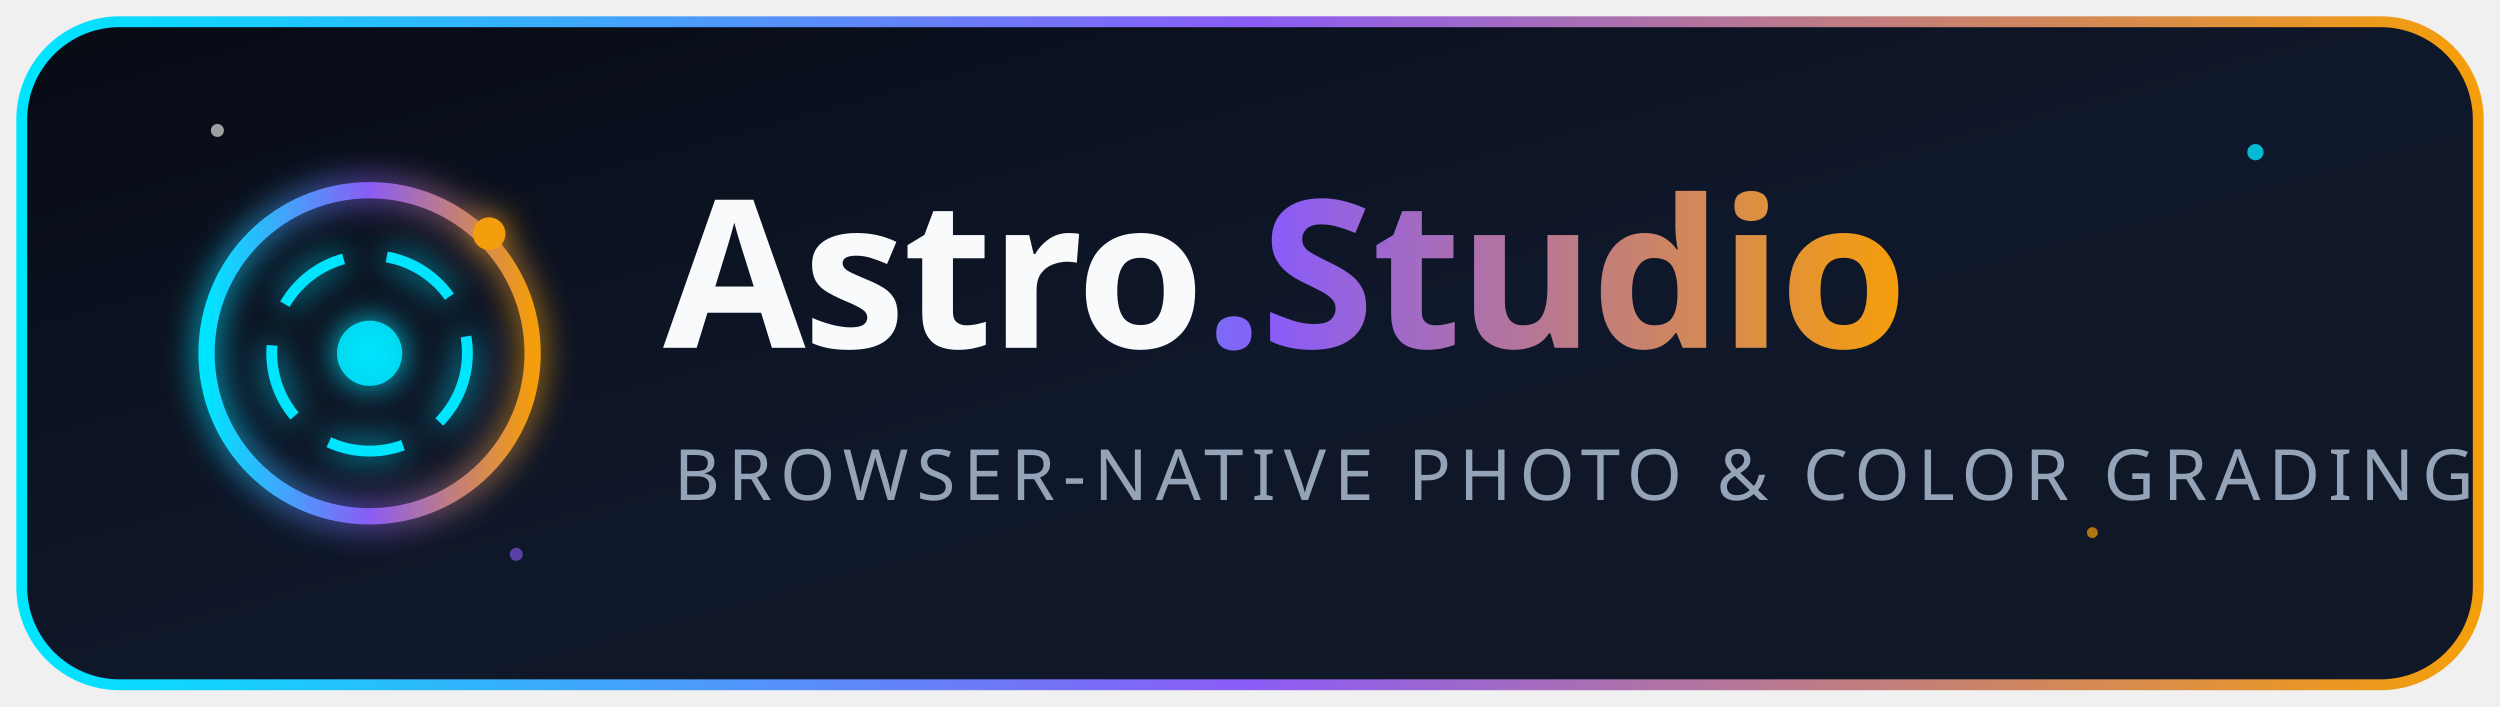
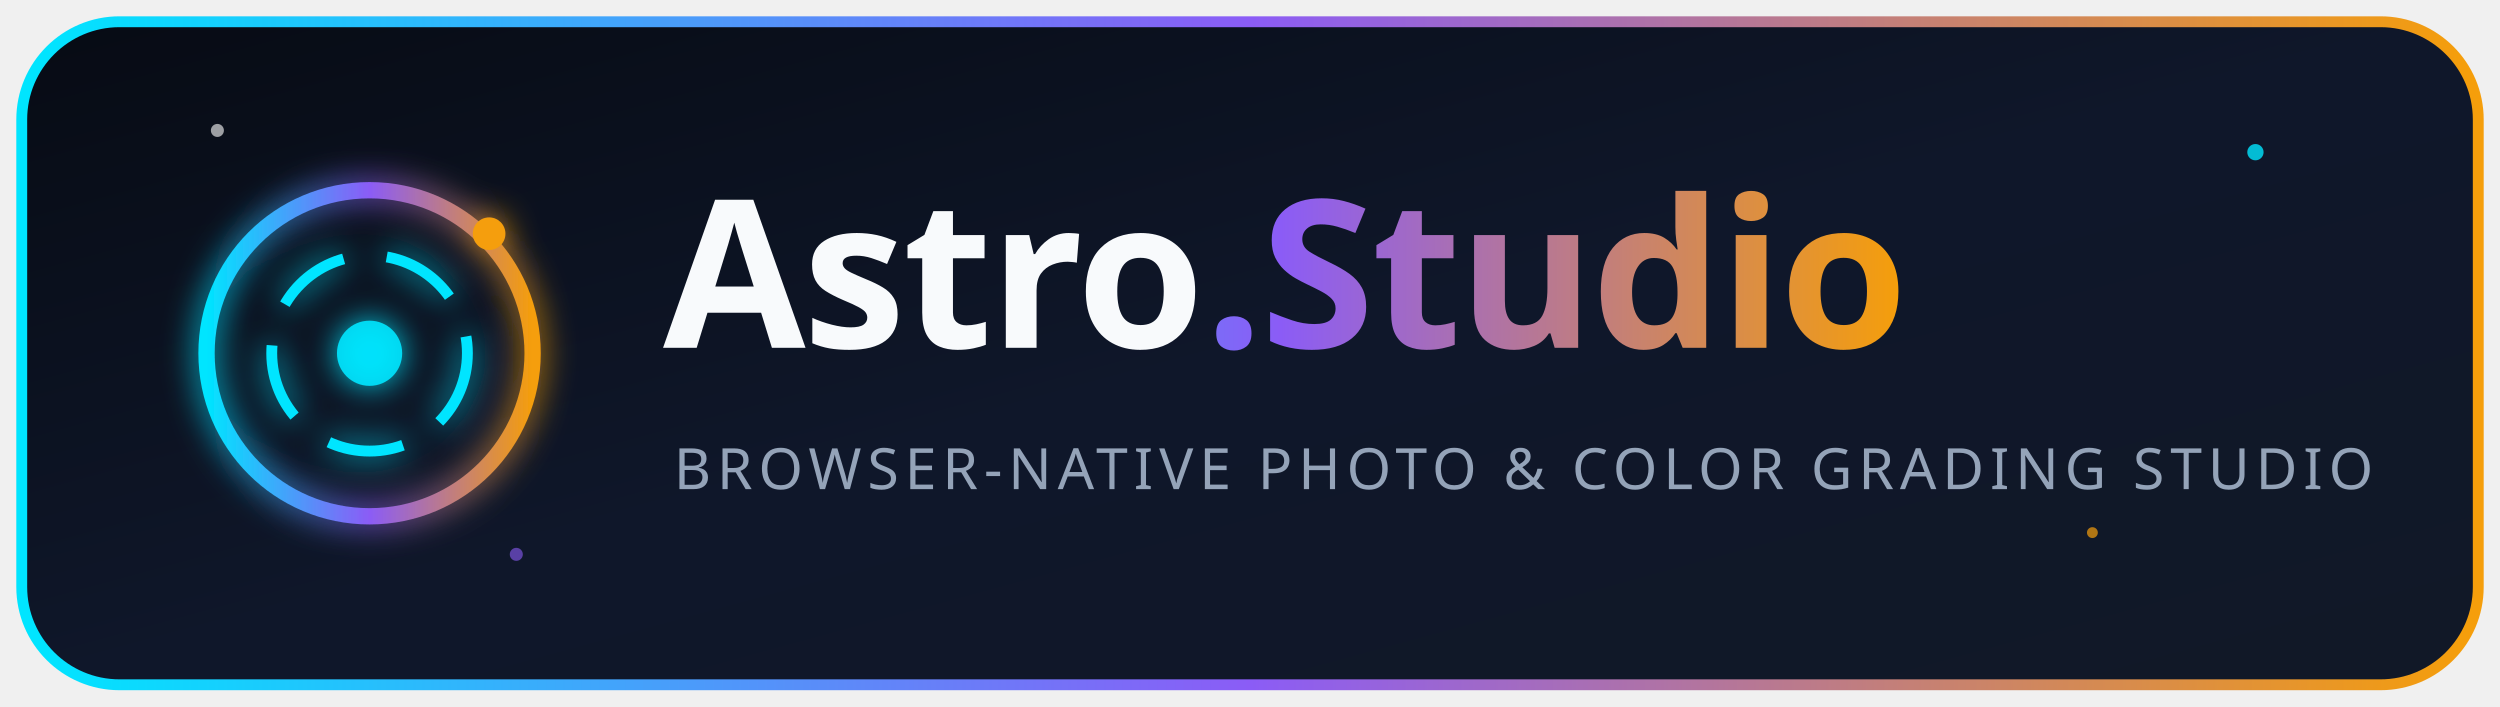
<svg xmlns="http://www.w3.org/2000/svg" viewBox="0 0 460 130" width="460" height="130">
  <defs>
    <linearGradient id="bgGrad" x1="0%" y1="0%" x2="100%" y2="100%">
      <stop offset="0%" stop-color="#070B14" />
      <stop offset="50%" stop-color="#0F172A" />
      <stop offset="100%" stop-color="#111827" />
    </linearGradient>
    <linearGradient id="accentGrad" x1="0%" y1="0%" x2="100%" y2="0%">
      <stop offset="0%" stop-color="#00E5FF" />
      <stop offset="50%" stop-color="#8B5CF6" />
      <stop offset="100%" stop-color="#F59E0B" />
    </linearGradient>
    <filter id="glow" x="-20%" y="-20%" width="140%" height="140%">
      <feGaussianBlur stdDeviation="3" result="blur" />
      <feMerge>
        <feMergeNode in="blur" />
        <feMergeNode in="SourceGraphic" />
      </feMerge>
    </filter>
  </defs>
  <rect x="4" y="4" width="452" height="122" rx="18" fill="url(#bgGrad)" stroke="url(#accentGrad)" stroke-width="2" />
  <circle cx="40" cy="24" r="1.2" fill="#FFFFFF" opacity="0.6" />
  <circle cx="415" cy="28" r="1.5" fill="#00E5FF" opacity="0.8" />
  <circle cx="385" cy="98" r="1" fill="#F59E0B" opacity="0.7" />
  <circle cx="95" cy="102" r="1.2" fill="#8B5CF6" opacity="0.6" />
  <g transform="translate(68, 65)" filter="url(#glow)">
    <circle cx="0" cy="0" r="30" fill="none" stroke="url(#accentGrad)" stroke-width="3">
      <animateTransform attributeName="transform" type="rotate" from="0 0 0" to="360 0 0" dur="18s" repeatCount="indefinite" />
    </circle>
    <circle cx="0" cy="0" r="18" fill="none" stroke="#00E5FF" stroke-width="2" stroke-dasharray="14 8">
      <animateTransform attributeName="transform" type="rotate" from="360 0 0" to="0 0 0" dur="12s" repeatCount="indefinite" />
    </circle>
    <circle cx="0" cy="0" r="6" fill="#00E5FF" opacity="0.9" />
    <circle cx="22" cy="-22" r="3" fill="#F59E0B" />
  </g>
  <text x="122" y="64" font-family="'Segoe UI', system-ui, -apple-system, sans-serif" font-size="38" font-weight="800" letter-spacing="-0.5" fill="#F8FAFC">
    Astro<tspan fill="url(#accentGrad)">.Studio</tspan>
  </text>
-   <text x="124" y="92" font-family="'Segoe UI', system-ui, -apple-system, sans-serif" font-size="13" font-weight="500" letter-spacing="1.5" fill="#94A3B8">
+   <text x="124" y="90" font-family="'Segoe UI', system-ui, -apple-system, sans-serif" font-size="10.5" font-weight="500" letter-spacing="1.1" fill="#94A3B8">
    BROWSER-NATIVE PHOTO &amp; COLOR GRADING STUDIO
  </text>
</svg>
